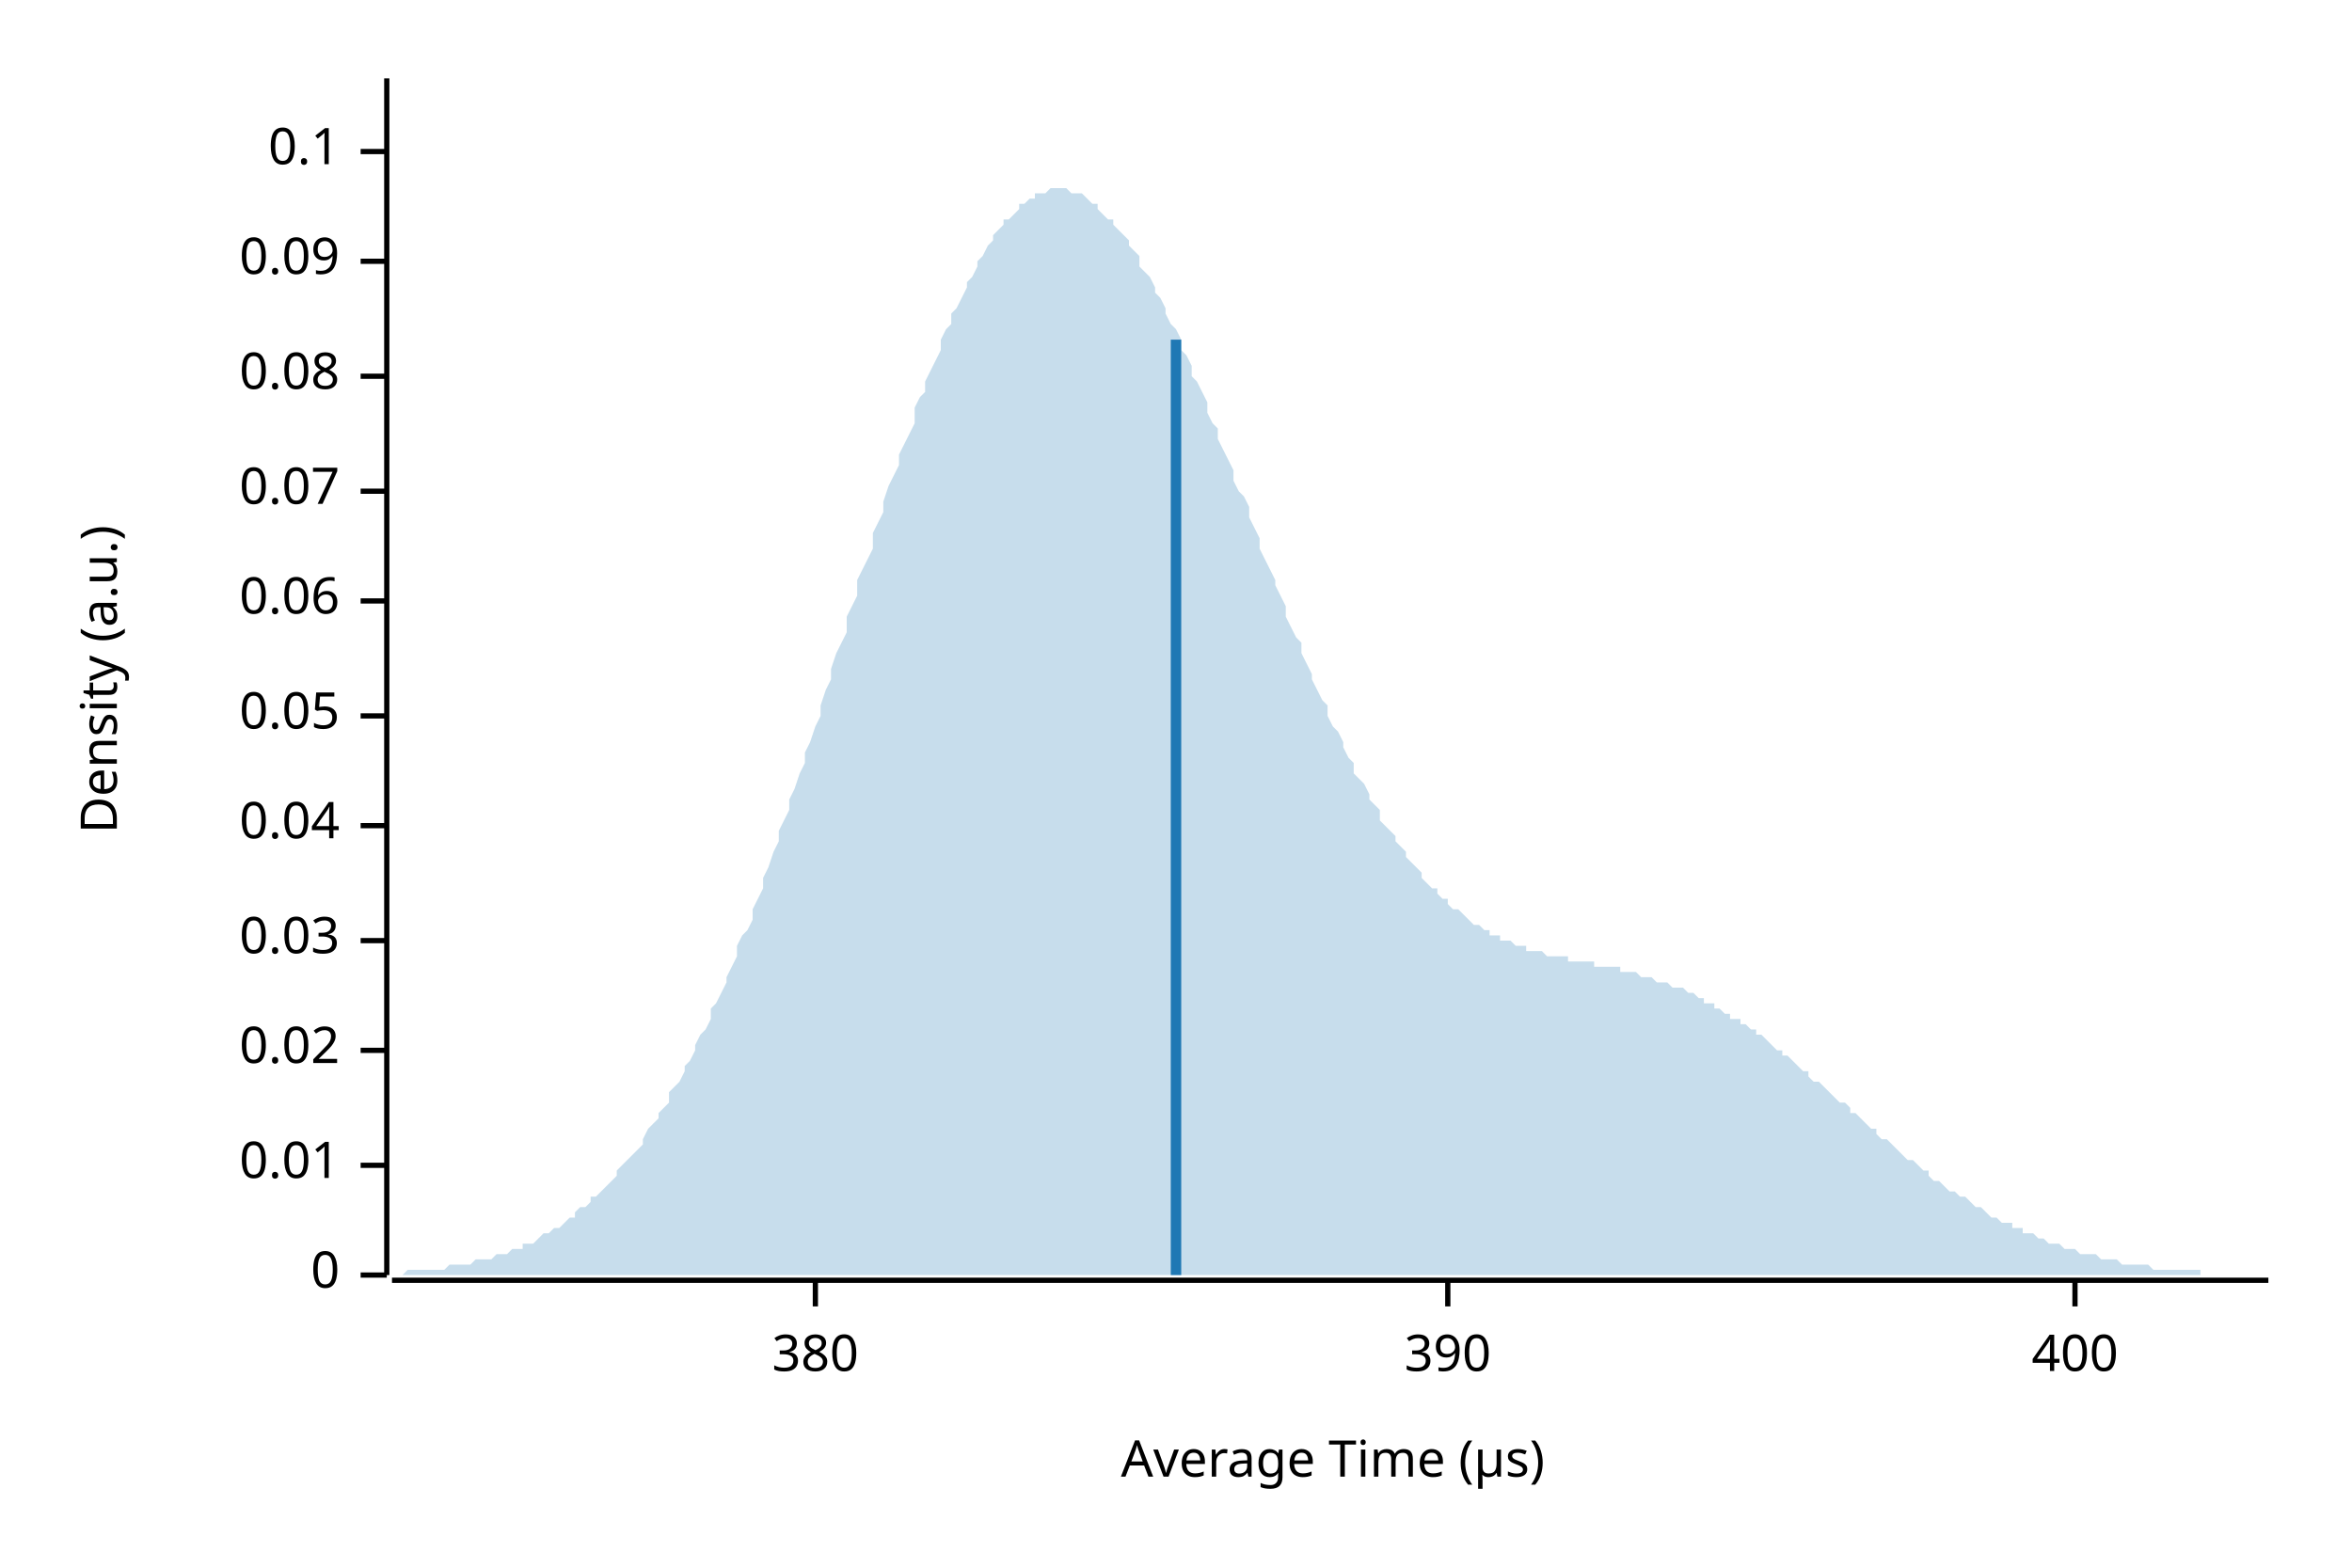
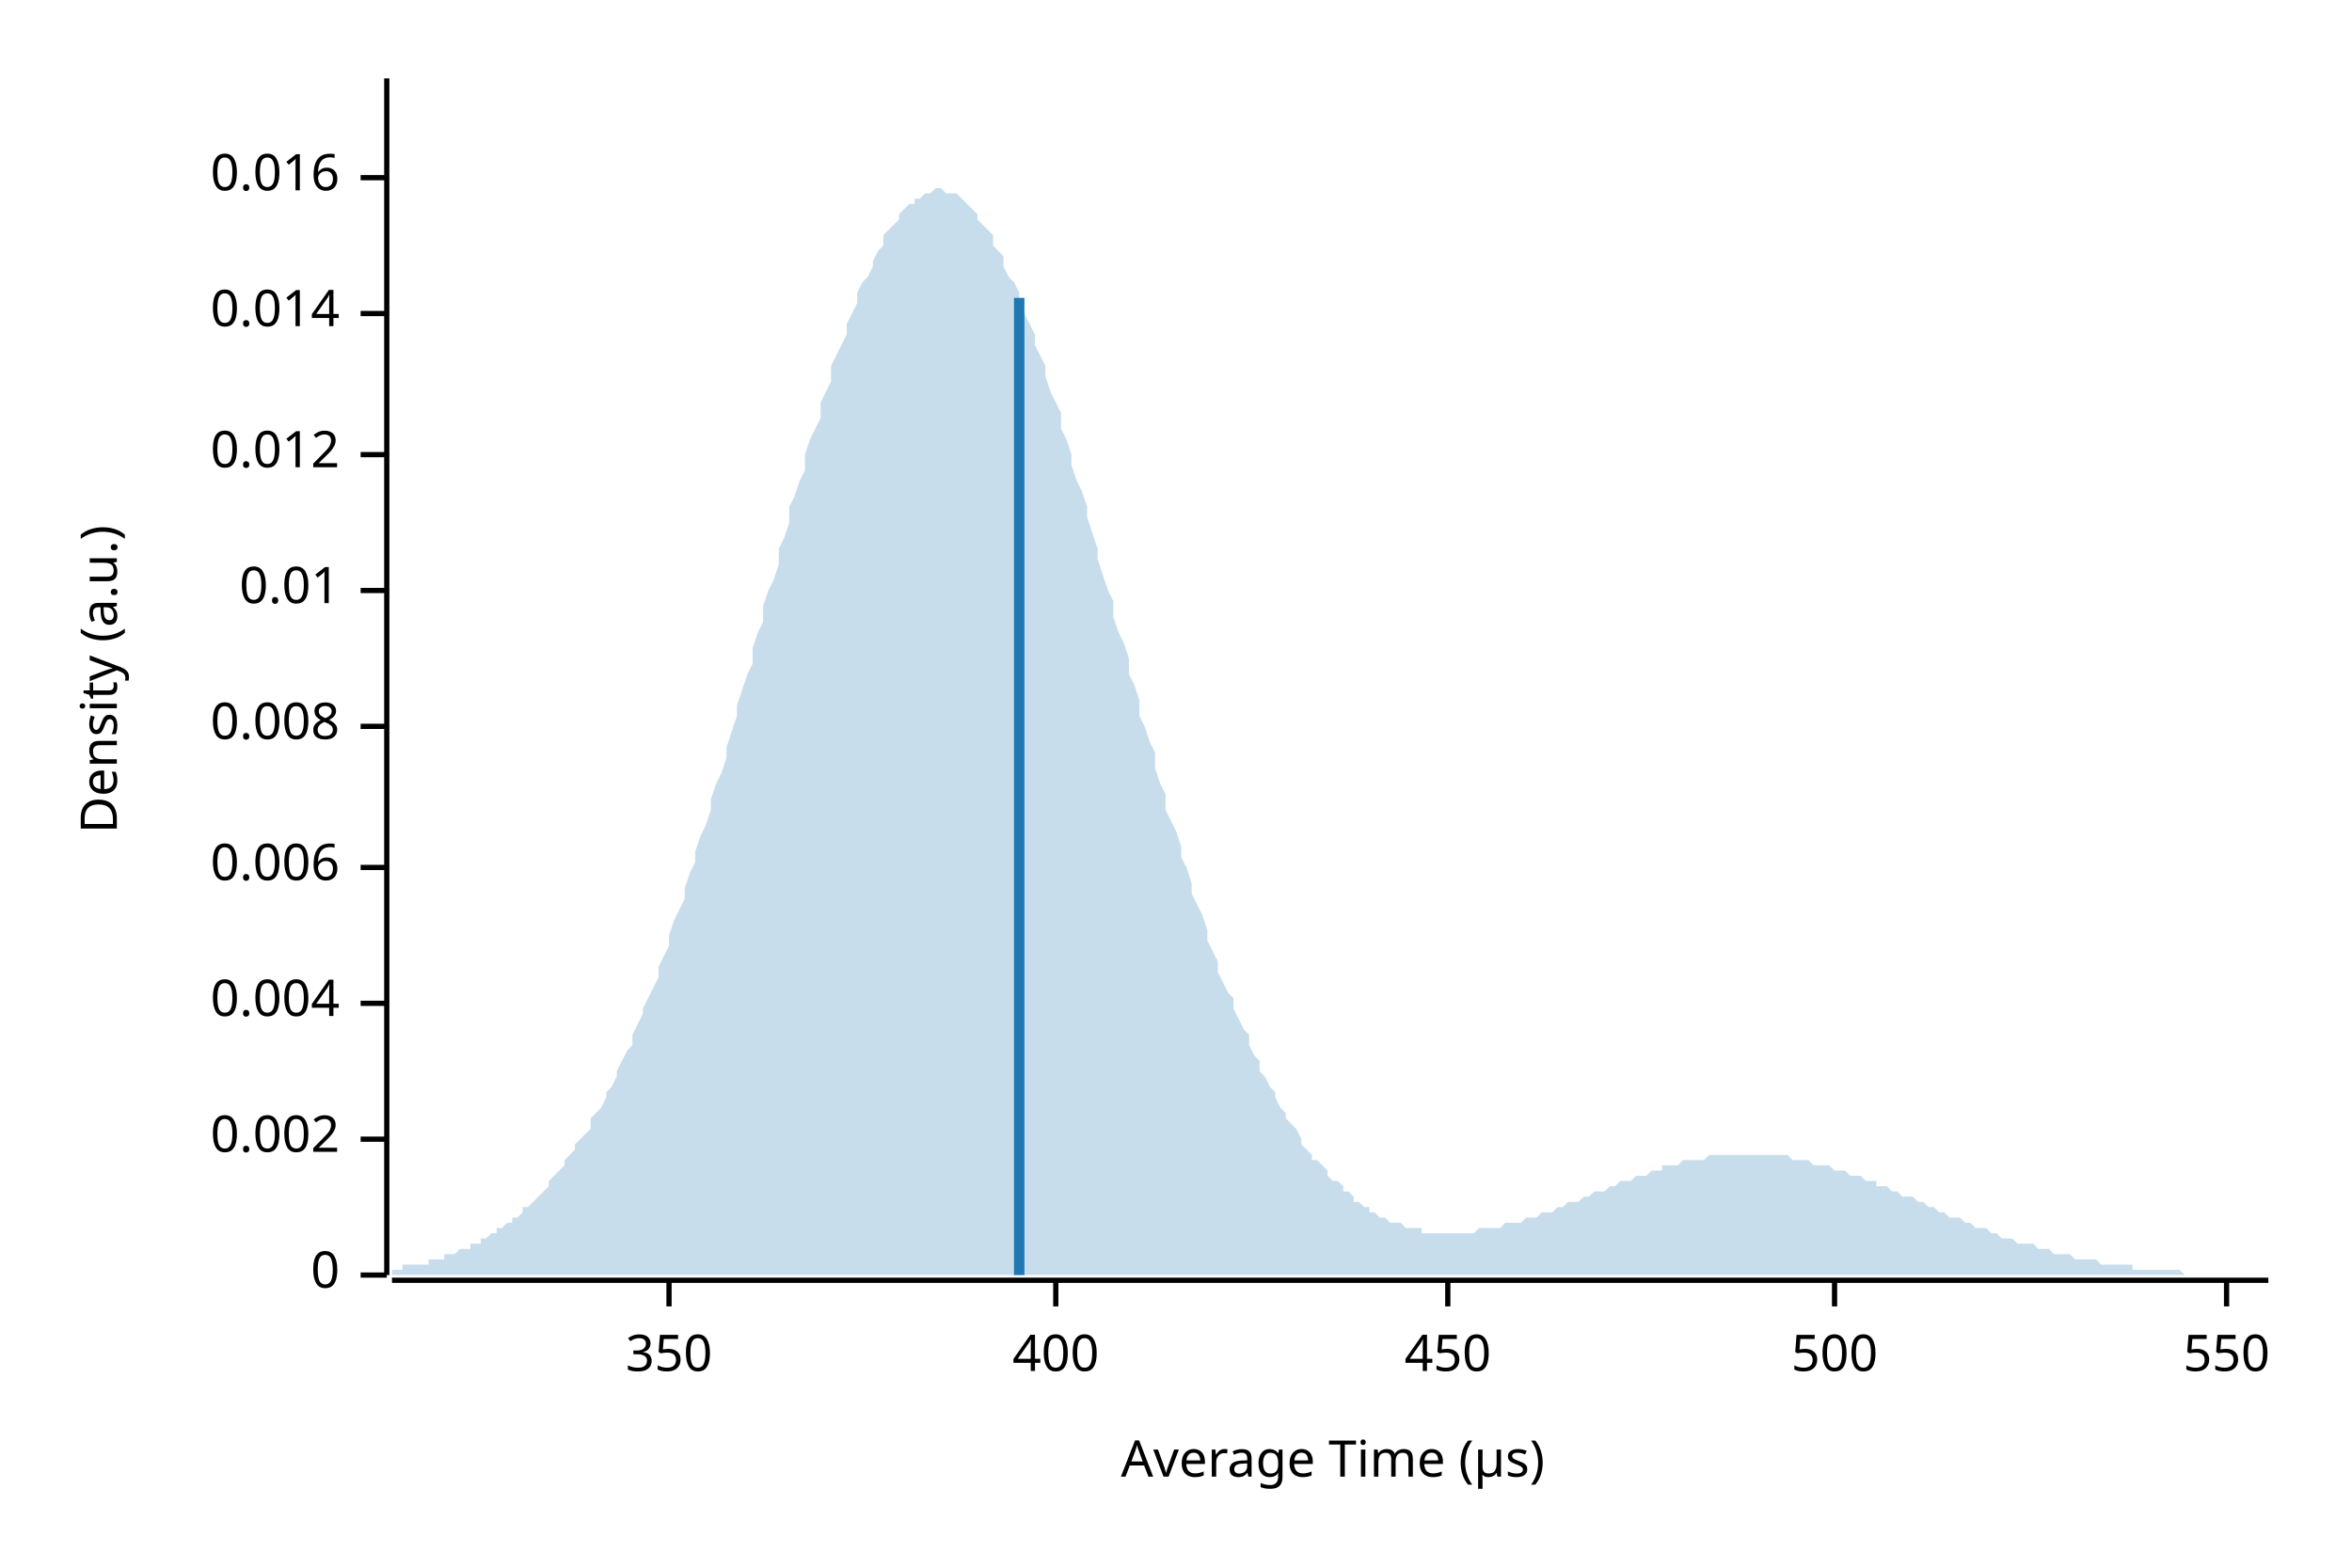
<svg xmlns="http://www.w3.org/2000/svg" width="450" height="300" viewBox="0 0 450 300">
  <text x="15" y="130" dy="0.76em" text-anchor="middle" font-family="sans-serif" font-size="9.677" opacity="1" fill="#000000" transform="rotate(270, 15, 130)">
Density (a.u.)
</text>
  <text x="255" y="285" dy="-0.5ex" text-anchor="middle" font-family="sans-serif" font-size="9.677" opacity="1" fill="#000000">
Average Time (µs)
</text>
  <polyline fill="none" opacity="1" stroke="#000000" stroke-width="1" points="74,15 74,244 " />
  <text x="65" y="244" dy="0.5ex" text-anchor="end" font-family="sans-serif" font-size="9.677" opacity="1" fill="#000000">
0
</text>
  <polyline fill="none" opacity="1" stroke="#000000" stroke-width="1" points="69,244 74,244 " />
-   <text x="65" y="223" dy="0.5ex" text-anchor="end" font-family="sans-serif" font-size="9.677" opacity="1" fill="#000000">
+   <text x="65" y="218" dy="0.5ex" text-anchor="end" font-family="sans-serif" font-size="9.677" opacity="1" fill="#000000">
+ 0.002
+ </text>
+   <polyline fill="none" opacity="1" stroke="#000000" stroke-width="1" points="69,218 74,218 " />
+   <text x="65" y="192" dy="0.5ex" text-anchor="end" font-family="sans-serif" font-size="9.677" opacity="1" fill="#000000">
+ 0.004
+ </text>
+   <polyline fill="none" opacity="1" stroke="#000000" stroke-width="1" points="69,192 74,192 " />
+   <text x="65" y="166" dy="0.5ex" text-anchor="end" font-family="sans-serif" font-size="9.677" opacity="1" fill="#000000">
+ 0.006
+ </text>
+   <polyline fill="none" opacity="1" stroke="#000000" stroke-width="1" points="69,166 74,166 " />
+   <text x="65" y="139" dy="0.5ex" text-anchor="end" font-family="sans-serif" font-size="9.677" opacity="1" fill="#000000">
+ 0.008
+ </text>
+   <polyline fill="none" opacity="1" stroke="#000000" stroke-width="1" points="69,139 74,139 " />
+   <text x="65" y="113" dy="0.5ex" text-anchor="end" font-family="sans-serif" font-size="9.677" opacity="1" fill="#000000">
0.01
</text>
-   <polyline fill="none" opacity="1" stroke="#000000" stroke-width="1" points="69,223 74,223 " />
-   <text x="65" y="201" dy="0.5ex" text-anchor="end" font-family="sans-serif" font-size="9.677" opacity="1" fill="#000000">
- 0.02
+   <polyline fill="none" opacity="1" stroke="#000000" stroke-width="1" points="69,113 74,113 " />
+   <text x="65" y="87" dy="0.5ex" text-anchor="end" font-family="sans-serif" font-size="9.677" opacity="1" fill="#000000">
+ 0.012
</text>
-   <polyline fill="none" opacity="1" stroke="#000000" stroke-width="1" points="69,201 74,201 " />
-   <text x="65" y="180" dy="0.5ex" text-anchor="end" font-family="sans-serif" font-size="9.677" opacity="1" fill="#000000">
- 0.03
+   <polyline fill="none" opacity="1" stroke="#000000" stroke-width="1" points="69,87 74,87 " />
+   <text x="65" y="60" dy="0.5ex" text-anchor="end" font-family="sans-serif" font-size="9.677" opacity="1" fill="#000000">
+ 0.014
</text>
-   <polyline fill="none" opacity="1" stroke="#000000" stroke-width="1" points="69,180 74,180 " />
-   <text x="65" y="158" dy="0.5ex" text-anchor="end" font-family="sans-serif" font-size="9.677" opacity="1" fill="#000000">
- 0.04
+   <polyline fill="none" opacity="1" stroke="#000000" stroke-width="1" points="69,60 74,60 " />
+   <text x="65" y="34" dy="0.5ex" text-anchor="end" font-family="sans-serif" font-size="9.677" opacity="1" fill="#000000">
+ 0.016
</text>
-   <polyline fill="none" opacity="1" stroke="#000000" stroke-width="1" points="69,158 74,158 " />
-   <text x="65" y="137" dy="0.5ex" text-anchor="end" font-family="sans-serif" font-size="9.677" opacity="1" fill="#000000">
- 0.05
+   <polyline fill="none" opacity="1" stroke="#000000" stroke-width="1" points="69,34 74,34 " />
+   <polyline fill="none" opacity="1" stroke="#000000" stroke-width="1" points="75,245 434,245 " />
+   <text x="128" y="255" dy="0.76em" text-anchor="middle" font-family="sans-serif" font-size="9.677" opacity="1" fill="#000000">
+ 350
</text>
-   <polyline fill="none" opacity="1" stroke="#000000" stroke-width="1" points="69,137 74,137 " />
-   <text x="65" y="115" dy="0.5ex" text-anchor="end" font-family="sans-serif" font-size="9.677" opacity="1" fill="#000000">
- 0.06
+   <polyline fill="none" opacity="1" stroke="#000000" stroke-width="1" points="128,245 128,250 " />
+   <text x="202" y="255" dy="0.76em" text-anchor="middle" font-family="sans-serif" font-size="9.677" opacity="1" fill="#000000">
+ 400
</text>
-   <polyline fill="none" opacity="1" stroke="#000000" stroke-width="1" points="69,115 74,115 " />
-   <text x="65" y="94" dy="0.5ex" text-anchor="end" font-family="sans-serif" font-size="9.677" opacity="1" fill="#000000">
- 0.07
- </text>
-   <polyline fill="none" opacity="1" stroke="#000000" stroke-width="1" points="69,94 74,94 " />
-   <text x="65" y="72" dy="0.5ex" text-anchor="end" font-family="sans-serif" font-size="9.677" opacity="1" fill="#000000">
- 0.08
- </text>
-   <polyline fill="none" opacity="1" stroke="#000000" stroke-width="1" points="69,72 74,72 " />
-   <text x="65" y="50" dy="0.5ex" text-anchor="end" font-family="sans-serif" font-size="9.677" opacity="1" fill="#000000">
- 0.09
- </text>
-   <polyline fill="none" opacity="1" stroke="#000000" stroke-width="1" points="69,50 74,50 " />
-   <text x="65" y="29" dy="0.5ex" text-anchor="end" font-family="sans-serif" font-size="9.677" opacity="1" fill="#000000">
- 0.1
- </text>
-   <polyline fill="none" opacity="1" stroke="#000000" stroke-width="1" points="69,29 74,29 " />
-   <polyline fill="none" opacity="1" stroke="#000000" stroke-width="1" points="75,245 434,245 " />
-   <text x="156" y="255" dy="0.76em" text-anchor="middle" font-family="sans-serif" font-size="9.677" opacity="1" fill="#000000">
- 380
- </text>
-   <polyline fill="none" opacity="1" stroke="#000000" stroke-width="1" points="156,245 156,250 " />
+   <polyline fill="none" opacity="1" stroke="#000000" stroke-width="1" points="202,245 202,250 " />
  <text x="277" y="255" dy="0.76em" text-anchor="middle" font-family="sans-serif" font-size="9.677" opacity="1" fill="#000000">
- 390
+ 450
</text>
  <polyline fill="none" opacity="1" stroke="#000000" stroke-width="1" points="277,245 277,250 " />
-   <text x="397" y="255" dy="0.76em" text-anchor="middle" font-family="sans-serif" font-size="9.677" opacity="1" fill="#000000">
- 400
+   <text x="351" y="255" dy="0.76em" text-anchor="middle" font-family="sans-serif" font-size="9.677" opacity="1" fill="#000000">
+ 500
</text>
-   <polyline fill="none" opacity="1" stroke="#000000" stroke-width="1" points="397,245 397,250 " />
-   <polygon opacity="0.25" fill="#1F78B4" points="75,244 75,244 76,244 77,244 77,244 78,243 79,243 80,243 80,243 81,243 82,243 82,243 83,243 84,243 85,243 85,243 86,242 87,242 87,242 88,242 89,242 90,242 90,242 91,241 92,241 92,241 93,241 94,241 95,240 95,240 96,240 97,240 98,239 98,239 99,239 100,239 100,238 101,238 102,238 103,237 103,237 104,236 105,236 105,236 106,235 107,235 108,234 108,234 109,233 110,233 110,232 111,231 112,231 113,230 113,229 114,229 115,228 116,227 116,227 117,226 118,225 118,224 119,223 120,222 121,221 121,221 122,220 123,219 123,218 124,216 125,215 126,214 126,213 127,212 128,211 128,209 129,208 130,207 131,205 131,204 132,203 133,201 133,200 134,198 135,197 136,195 136,193 137,192 138,190 139,188 139,187 140,185 141,183 141,181 142,179 143,178 144,176 144,174 145,172 146,170 146,168 147,166 148,163 149,161 149,159 150,157 151,155 151,153 152,151 153,148 154,146 154,144 155,142 156,139 157,137 157,135 158,132 159,130 159,128 160,125 161,123 162,121 162,118 163,116 164,114 164,111 165,109 166,107 167,105 167,102 168,100 169,98 169,96 170,93 171,91 172,89 172,87 173,85 174,83 175,81 175,78 176,76 177,75 177,73 178,71 179,69 180,67 180,65 181,63 182,62 182,60 183,59 184,57 185,55 185,54 186,53 187,51 187,50 188,49 189,47 190,46 190,45 191,44 192,43 192,42 193,42 194,41 195,40 195,39 196,39 197,38 198,38 198,37 199,37 200,37 200,37 201,36 202,36 203,36 203,36 204,36 205,37 205,37 206,37 207,37 208,38 208,38 209,39 210,39 210,40 211,41 212,42 213,42 213,43 214,44 215,45 216,46 216,47 217,48 218,49 218,51 219,52 220,53 221,55 221,56 222,57 223,59 223,60 224,62 225,63 226,65 226,67 227,68 228,70 228,72 229,73 230,75 231,77 231,79 232,81 233,82 233,84 234,86 235,88 236,90 236,92 237,94 238,95 239,97 239,99 240,101 241,103 241,105 242,107 243,109 244,111 244,112 245,114 246,116 246,118 247,120 248,122 249,123 249,125 250,127 251,129 251,130 252,132 253,134 254,135 254,137 255,139 256,140 257,142 257,143 258,145 259,146 259,148 260,149 261,150 262,152 262,153 263,154 264,155 264,157 265,158 266,159 267,160 267,161 268,162 269,163 269,164 270,165 271,166 272,167 272,168 273,169 274,170 275,170 275,171 276,172 277,172 277,173 278,174 279,174 280,175 280,175 281,176 282,177 282,177 283,177 284,178 285,178 285,179 286,179 287,179 287,180 288,180 289,180 290,181 290,181 291,181 292,181 292,182 293,182 294,182 295,182 295,182 296,183 297,183 298,183 298,183 299,183 300,183 300,184 301,184 302,184 303,184 303,184 304,184 305,184 305,185 306,185 307,185 308,185 308,185 309,185 310,185 310,186 311,186 312,186 313,186 313,186 314,187 315,187 316,187 316,187 317,188 318,188 318,188 319,188 320,189 321,189 321,189 322,189 323,190 323,190 324,190 325,191 326,191 326,192 327,192 328,192 328,193 329,193 330,194 331,194 331,195 332,195 333,195 333,196 334,196 335,197 336,197 336,198 337,198 338,199 339,200 339,200 340,201 341,201 341,202 342,202 343,203 344,204 344,204 345,205 346,205 346,206 347,207 348,207 349,208 349,208 350,209 351,210 351,210 352,211 353,211 354,212 354,213 355,213 356,214 357,215 357,215 358,216 359,216 359,217 360,218 361,218 362,219 362,219 363,220 364,221 364,221 365,222 366,222 367,223 367,223 368,224 369,224 369,225 370,226 371,226 372,227 372,227 373,228 374,228 375,229 375,229 376,229 377,230 377,230 378,231 379,231 380,232 380,232 381,233 382,233 382,233 383,234 384,234 385,234 385,235 386,235 387,235 387,236 388,236 389,236 390,237 390,237 391,237 392,238 392,238 393,238 394,238 395,239 395,239 396,239 397,239 398,240 398,240 399,240 400,240 400,240 401,240 402,241 403,241 403,241 404,241 405,241 405,241 406,242 407,242 408,242 408,242 409,242 410,242 410,242 411,242 412,243 413,243 413,243 414,243 415,243 416,243 416,243 417,243 418,243 418,243 419,243 420,243 421,243 421,244 422,244 423,244 423,244 424,244 425,244 426,244 426,244 427,244 428,244 428,244 429,244 430,244 431,244 431,244 432,244 433,244 434,244 434,244 75,244 " />
-   <polyline fill="none" opacity="1" stroke="#1F78B4" stroke-width="2" points="225,244 225,65 " />
+   <polyline fill="none" opacity="1" stroke="#000000" stroke-width="1" points="351,245 351,250 " />
+   <text x="426" y="255" dy="0.76em" text-anchor="middle" font-family="sans-serif" font-size="9.677" opacity="1" fill="#000000">
+ 550
+ </text>
+   <polyline fill="none" opacity="1" stroke="#000000" stroke-width="1" points="426,245 426,250 " />
+   <polygon opacity="0.25" fill="#1F78B4" points="75,243 75,243 76,243 77,243 77,242 78,242 79,242 80,242 80,242 81,242 82,242 82,241 83,241 84,241 85,241 85,240 86,240 87,240 87,240 88,239 89,239 90,239 90,238 91,238 92,238 92,237 93,237 94,236 95,236 95,235 96,235 97,234 98,234 98,233 99,233 100,232 100,231 101,231 102,230 103,229 103,229 104,228 105,227 105,226 106,225 107,224 108,223 108,222 109,221 110,220 110,219 111,218 112,217 113,216 113,214 114,213 115,212 116,210 116,209 117,208 118,206 118,205 119,203 120,201 121,200 121,198 122,196 123,194 123,193 124,191 125,189 126,187 126,185 127,183 128,181 128,179 129,176 130,174 131,172 131,170 132,167 133,165 133,163 134,160 135,158 136,155 136,153 137,150 138,148 139,145 139,143 140,140 141,137 141,135 142,132 143,129 144,127 144,124 145,121 146,119 146,116 147,113 148,111 149,108 149,105 150,103 151,100 151,97 152,95 153,92 154,90 154,87 155,84 156,82 157,80 157,77 158,75 159,73 159,70 160,68 161,66 162,64 162,62 163,60 164,58 164,56 165,54 166,53 167,51 167,50 168,48 169,47 169,45 170,44 171,43 172,42 172,41 173,40 174,39 175,39 175,38 176,38 177,37 177,37 178,37 179,36 180,36 180,36 181,37 182,37 182,37 183,37 184,38 185,39 185,39 186,40 187,41 187,42 188,43 189,44 190,45 190,47 191,48 192,49 192,51 193,53 194,54 195,56 195,58 196,60 197,62 198,64 198,66 199,68 200,70 200,72 201,75 202,77 203,79 203,82 204,84 205,87 205,89 206,92 207,94 208,97 208,99 209,102 210,105 210,107 211,110 212,113 213,115 213,118 214,121 215,123 216,126 216,129 217,131 218,134 218,137 219,139 220,142 221,144 221,147 222,150 223,152 223,155 224,157 225,159 226,162 226,164 227,166 228,169 228,171 229,173 230,175 231,178 231,180 232,182 233,184 233,186 234,188 235,190 236,191 236,193 237,195 238,197 239,198 239,200 240,202 241,203 241,205 242,206 243,208 244,209 244,210 245,212 246,213 246,214 247,215 248,216 249,218 249,219 250,220 251,221 251,222 252,222 253,223 254,224 254,225 255,226 256,226 257,227 257,228 258,228 259,229 259,230 260,230 261,231 262,231 262,232 263,232 264,233 264,233 265,233 266,234 267,234 267,234 268,234 269,235 269,235 270,235 271,235 272,235 272,236 273,236 274,236 275,236 275,236 276,236 277,236 277,236 278,236 279,236 280,236 280,236 281,236 282,236 282,236 283,235 284,235 285,235 285,235 286,235 287,235 287,235 288,234 289,234 290,234 290,234 291,234 292,233 292,233 293,233 294,233 295,232 295,232 296,232 297,232 298,231 298,231 299,231 300,230 300,230 301,230 302,230 303,229 303,229 304,229 305,228 305,228 306,228 307,228 308,227 308,227 309,227 310,226 310,226 311,226 312,226 313,225 313,225 314,225 315,225 316,224 316,224 317,224 318,224 318,223 319,223 320,223 321,223 321,223 322,222 323,222 323,222 324,222 325,222 326,222 326,222 327,221 328,221 328,221 329,221 330,221 331,221 331,221 332,221 333,221 333,221 334,221 335,221 336,221 336,221 337,221 338,221 339,221 339,221 340,221 341,221 341,221 342,221 343,222 344,222 344,222 345,222 346,222 346,222 347,223 348,223 349,223 349,223 350,223 351,224 351,224 352,224 353,224 354,225 354,225 355,225 356,225 357,226 357,226 358,226 359,226 359,227 360,227 361,227 362,228 362,228 363,228 364,229 364,229 365,229 366,229 367,230 367,230 368,230 369,231 369,231 370,231 371,232 372,232 372,232 373,233 374,233 375,233 375,233 376,234 377,234 377,234 378,235 379,235 380,235 380,235 381,236 382,236 382,236 383,237 384,237 385,237 385,237 386,238 387,238 387,238 388,238 389,238 390,239 390,239 391,239 392,239 392,239 393,240 394,240 395,240 395,240 396,240 397,241 398,241 398,241 399,241 400,241 400,241 401,241 402,242 403,242 403,242 404,242 405,242 405,242 406,242 407,242 408,242 408,243 409,243 410,243 410,243 411,243 412,243 413,243 413,243 414,243 415,243 416,243 416,243 417,243 418,244 418,244 419,244 420,244 421,244 421,244 422,244 423,244 423,244 424,244 425,244 426,244 426,244 427,244 428,244 428,244 429,244 430,244 431,244 431,244 432,244 433,244 434,244 434,244 75,244 " />
+   <polyline fill="none" opacity="1" stroke="#1F78B4" stroke-width="2" points="195,244 195,57 " />
</svg>
